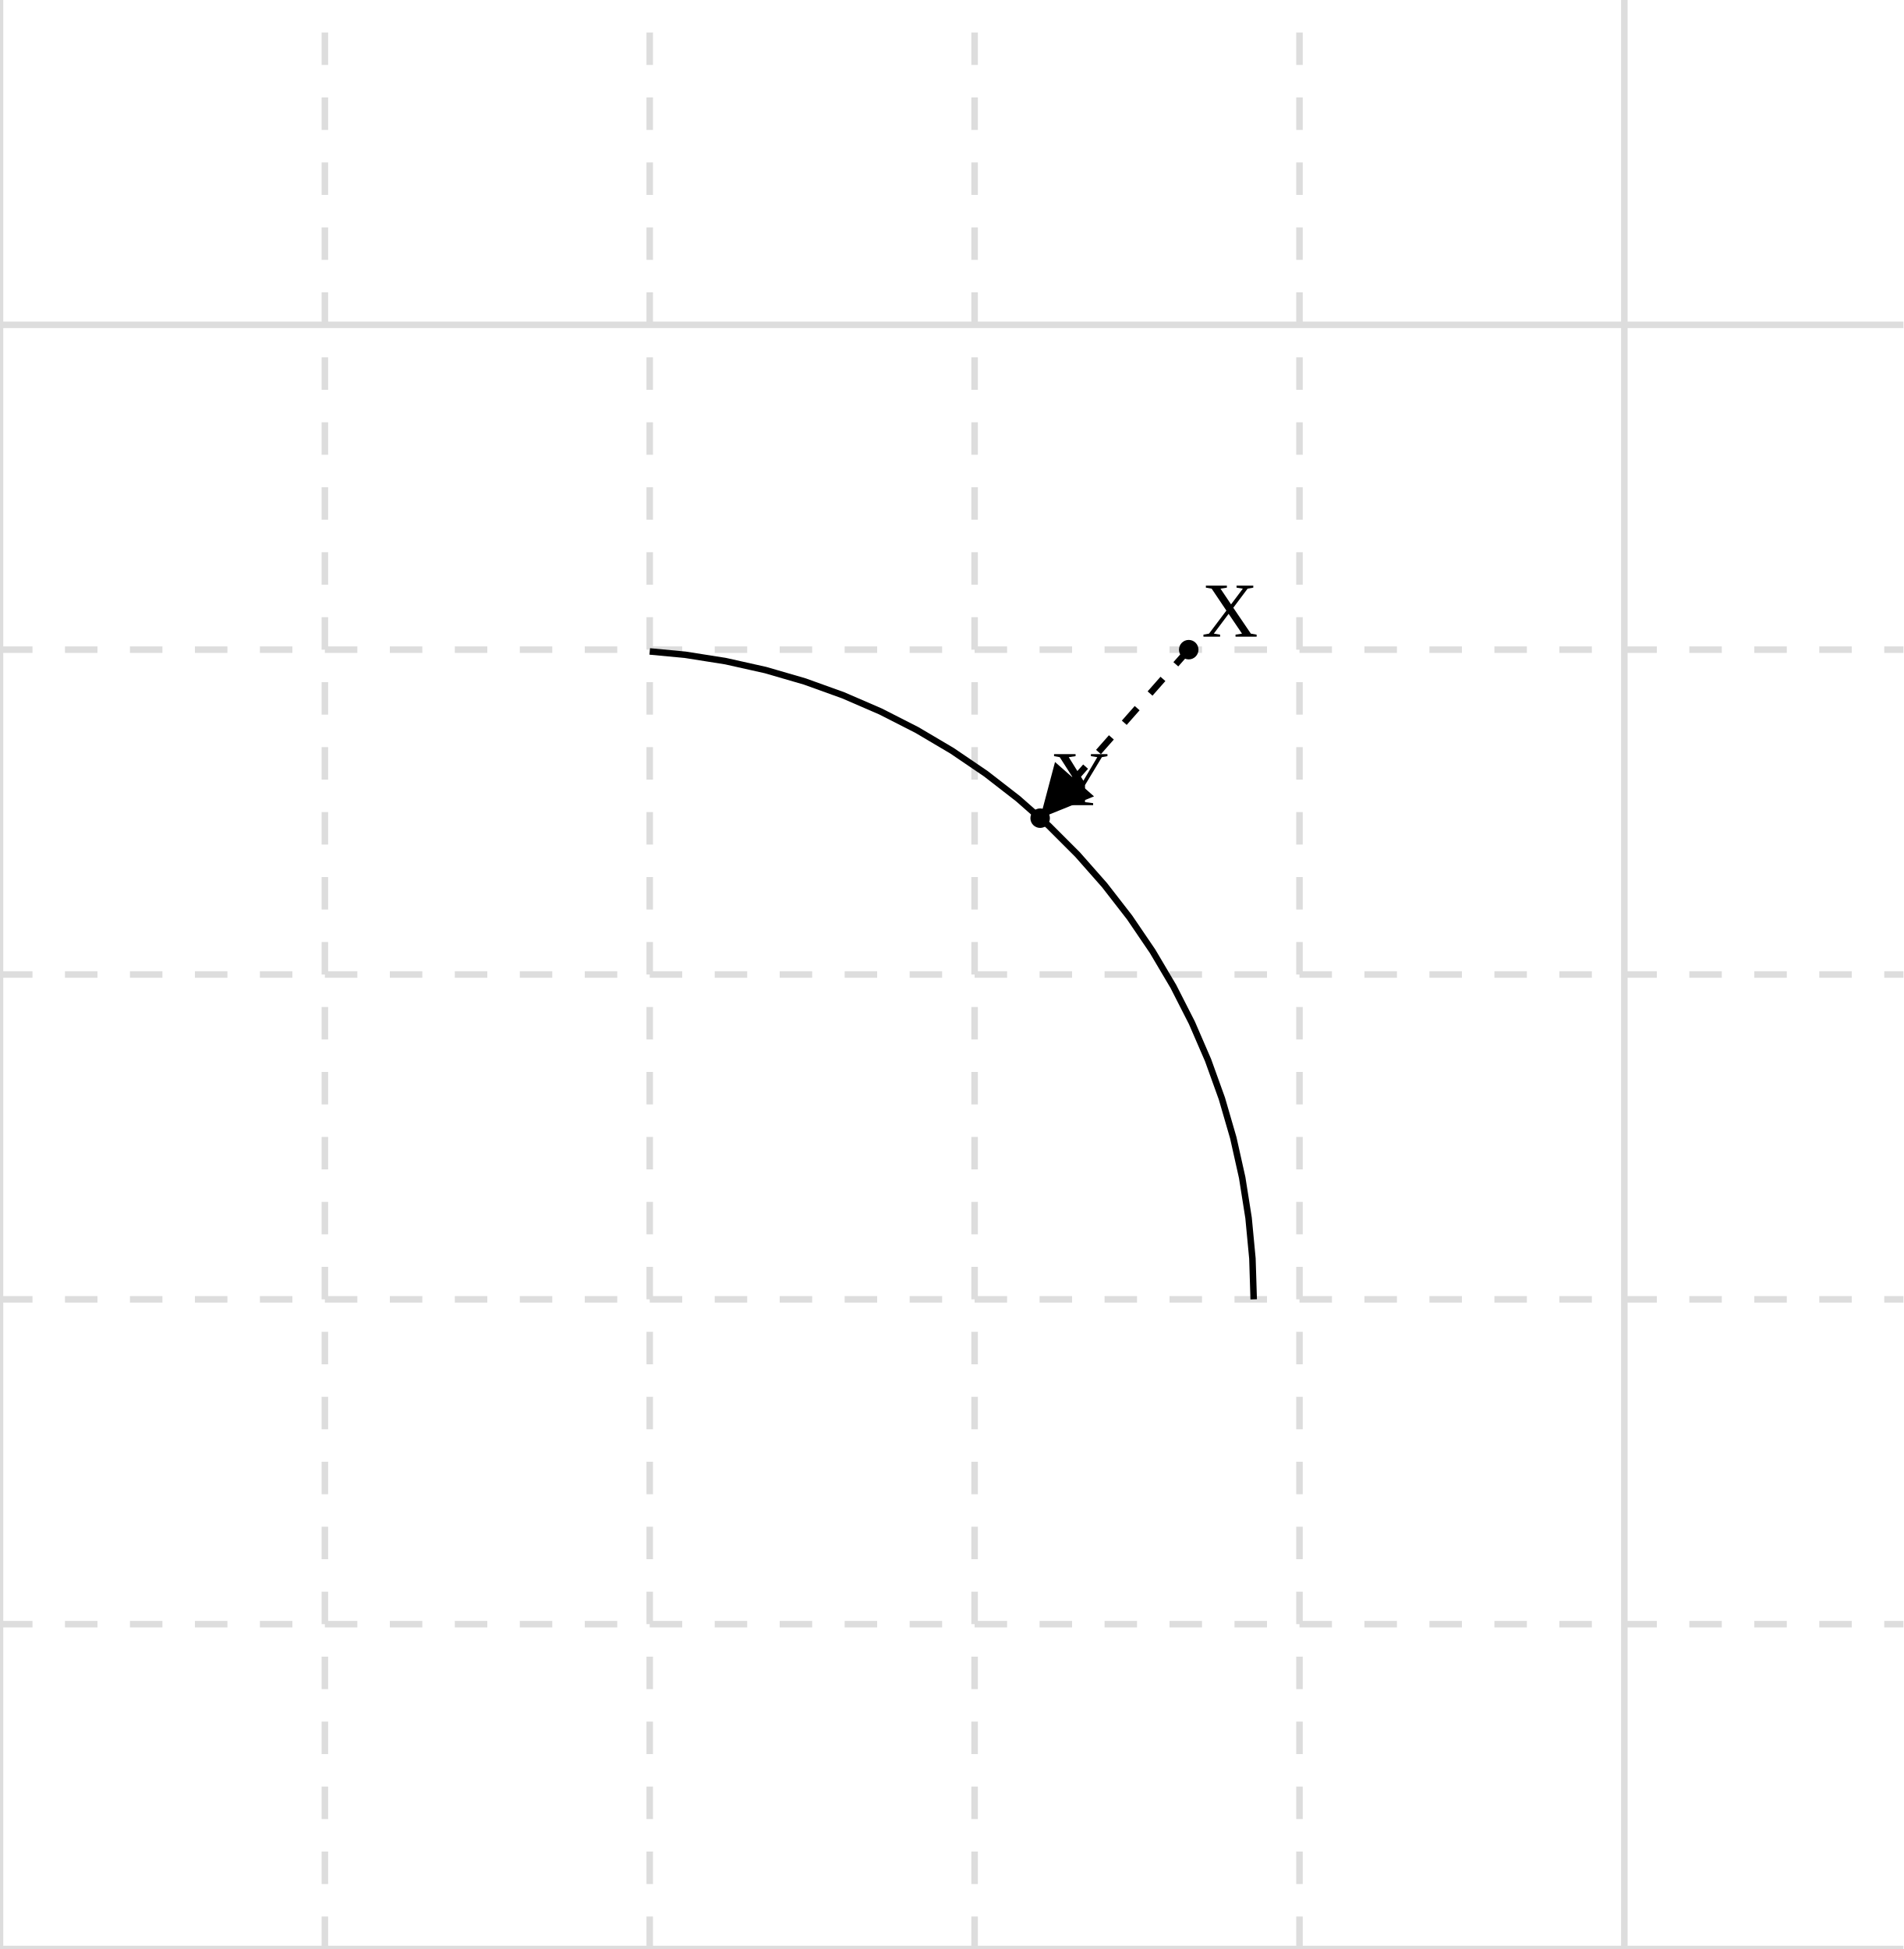
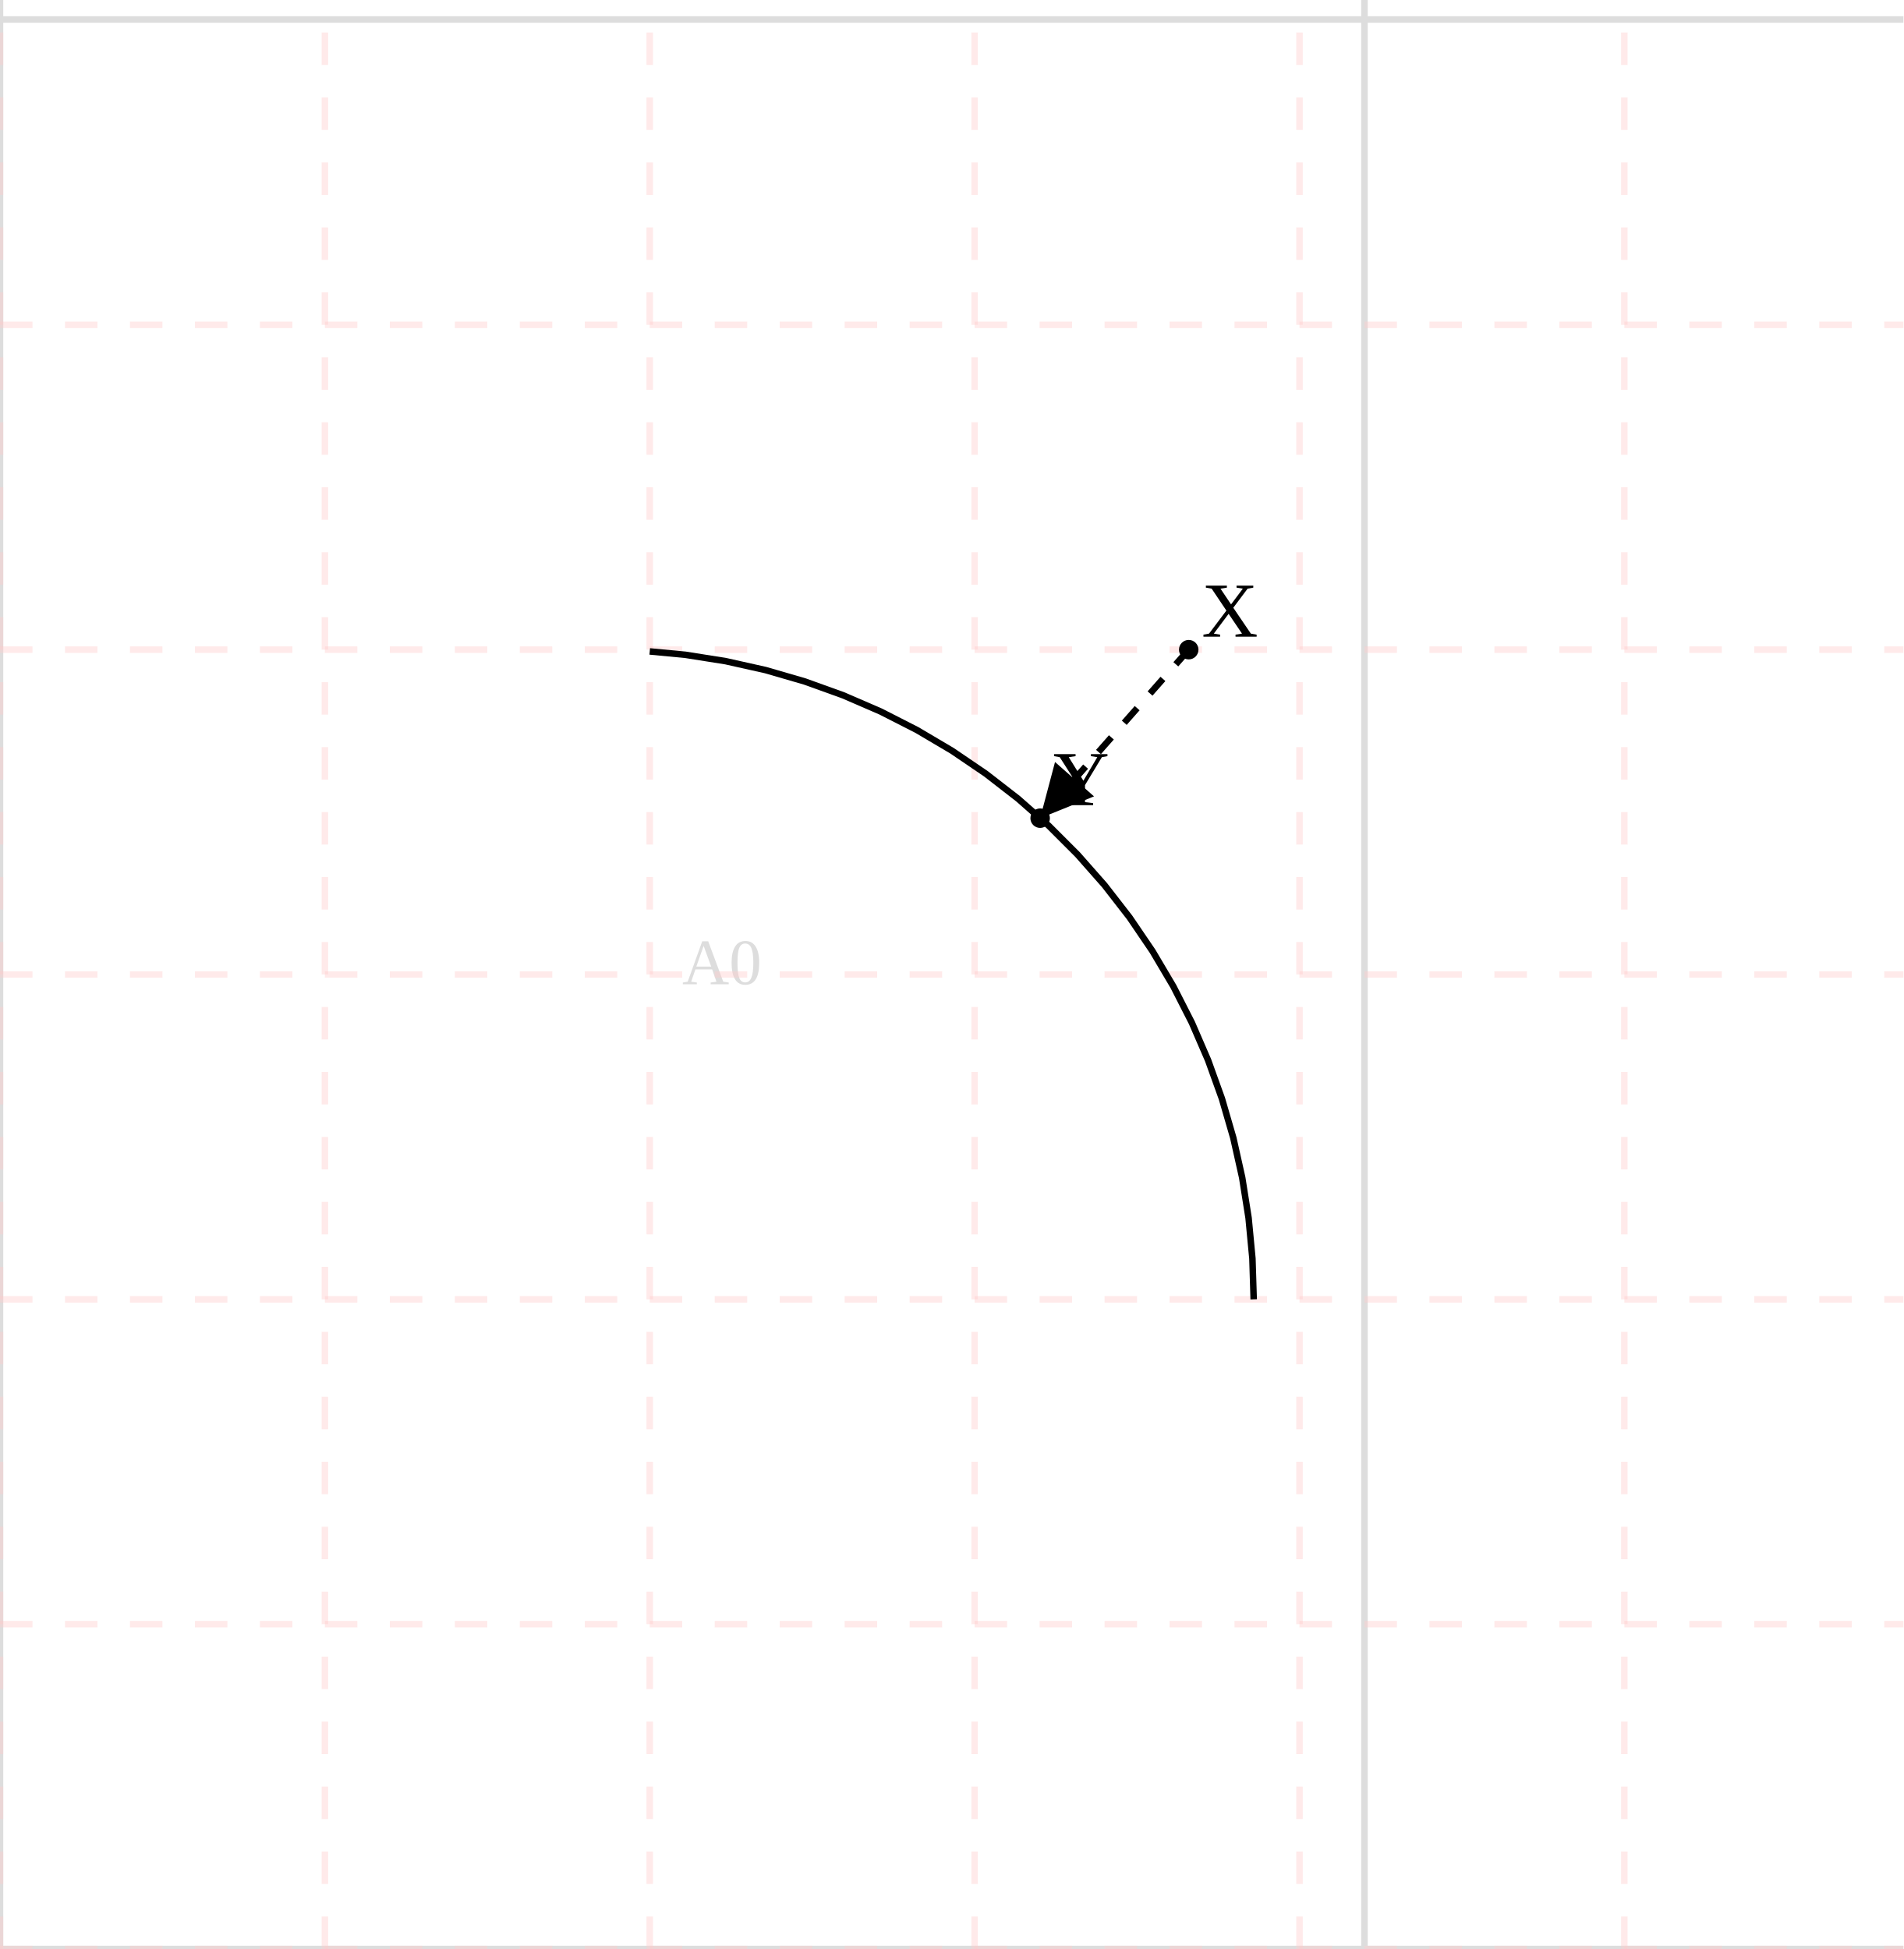
<svg xmlns="http://www.w3.org/2000/svg" width="292.953" height="300.0" viewBox="-92.953 -200.0 292.953 300.0" stroke="black" fill="none">
  <defs>
    <marker markerWidth="15.2" markerHeight="8.0" viewBox="-1.0 -0.5 1.9 1.0" orient="auto" id="d0">
      <path d="M-1.0,0.5 L-1.0,-0.5 L0.0,0 Z" fill="black" stroke="none" />
    </marker>
  </defs>
  <path d="M-92.953,100.0 L200.0,100.0" stroke="#dddddd" />
-   <path d="M-92.953,50.0 L200.0,50.0" stroke="#dddddd" stroke-dasharray="5" />
-   <path d="M-92.953,-0.0 L200.0,-0.0" stroke="#dddddd" stroke-dasharray="5" />
-   <path d="M-92.953,-50.0 L200.0,-50.0" stroke="#dddddd" stroke-dasharray="5" />
-   <path d="M-92.953,-100.0 L200.0,-100.0" stroke="#dddddd" stroke-dasharray="5" />
-   <path d="M-92.953,-150.0 L200.0,-150.0" stroke="#dddddd" />
+   <path d="M-92.953,-197.0 L200.0,-197.0" stroke="#dddddd" />
  <path d="M-92.953,100.0 L-92.953,-200" stroke="#dddddd" />
-   <path d="M-42.953,100.0 L-42.953,-200" stroke="#dddddd" stroke-dasharray="5" />
-   <path d="M7.047,100.0 L7.047,-200" stroke="#dddddd" stroke-dasharray="5" />
-   <path d="M57.047,100.0 L57.047,-200" stroke="#dddddd" stroke-dasharray="5" />
-   <path d="M107.047,100.0 L107.047,-200" stroke="#dddddd" stroke-dasharray="5" />
-   <path d="M157.047,100.0 L157.047,-200" stroke="#dddddd" />
+   <path d="M117.047,100.0 L117.047,-200" stroke="#dddddd" />
+   <text x="12.047" y="-48.5" font-size="10" stroke="none" fill="#dddddd" dy="0em">A0</text>
+   <path d="M-92.953,100.0 L200.0,100.0" stroke="#ffcccc66" stroke-dasharray="5" />
+   <path d="M-92.953,50.0 L200.0,50.0" stroke="#ffcccc66" stroke-dasharray="5" />
+   <path d="M-92.953,-0.0 L200.0,-0.0" stroke="#ffcccc66" stroke-dasharray="5" />
+   <path d="M-92.953,-50.0 L200.0,-50.0" stroke="#ffcccc66" stroke-dasharray="5" />
+   <path d="M-92.953,-100.0 L200.0,-100.0" stroke="#ffcccc66" stroke-dasharray="5" />
+   <path d="M-92.953,-150.0 L200.0,-150.0" stroke="#ffcccc66" stroke-dasharray="5" />
+   <path d="M-92.953,100.0 L-92.953,-200" stroke="#ffcccc66" stroke-dasharray="5" />
+   <path d="M-42.953,100.0 L-42.953,-200" stroke="#ffcccc66" stroke-dasharray="5" />
+   <path d="M7.047,100.0 L7.047,-200" stroke="#ffcccc66" stroke-dasharray="5" />
+   <path d="M57.047,100.0 L57.047,-200" stroke="#ffcccc66" stroke-dasharray="5" />
+   <path d="M107.047,100.0 L107.047,-200" stroke="#ffcccc66" stroke-dasharray="5" />
+   <path d="M157.047,100.0 L157.047,-200" stroke="#ffcccc66" stroke-dasharray="5" />
  <g>
    <path d="M100.0,-0.0 L99.803,-6.279 L99.211,-12.533 L98.229,-18.738 L96.858,-24.869 L95.106,-30.902 L92.978,-36.812 L90.483,-42.578 L87.631,-48.175 L84.433,-53.583 L80.902,-58.779 L77.051,-63.742 L72.897,-68.455 L68.455,-72.897 L63.742,-77.051 L58.779,-80.902 L53.583,-84.433 L48.175,-87.631 L42.578,-90.483 L36.812,-92.978 L30.902,-95.106 L24.869,-96.858 L18.738,-98.229 L12.533,-99.211 L7.047,-99.73" fill="none" stroke="black" />
  </g>
  <g>
    <circle cx="90" cy="-100" r="1" fill="black" />
    <text x="92" y="-102" font-size="12" fill="#000000" stroke="none" dy="0em">X</text>
  </g>
  <g>
    <circle cx="67.133" cy="-74.062" r="1" fill="black" />
    <text x="69.133" y="-76.062" font-size="12" fill="#000000" stroke="none" dy="0em">Y</text>
  </g>
  <g>
    <path d="M90,-100 L67.133,-74.062" fill="none" stroke="black" marker-end="url(#d0)" stroke-dasharray="3" />
  </g>
</svg>
